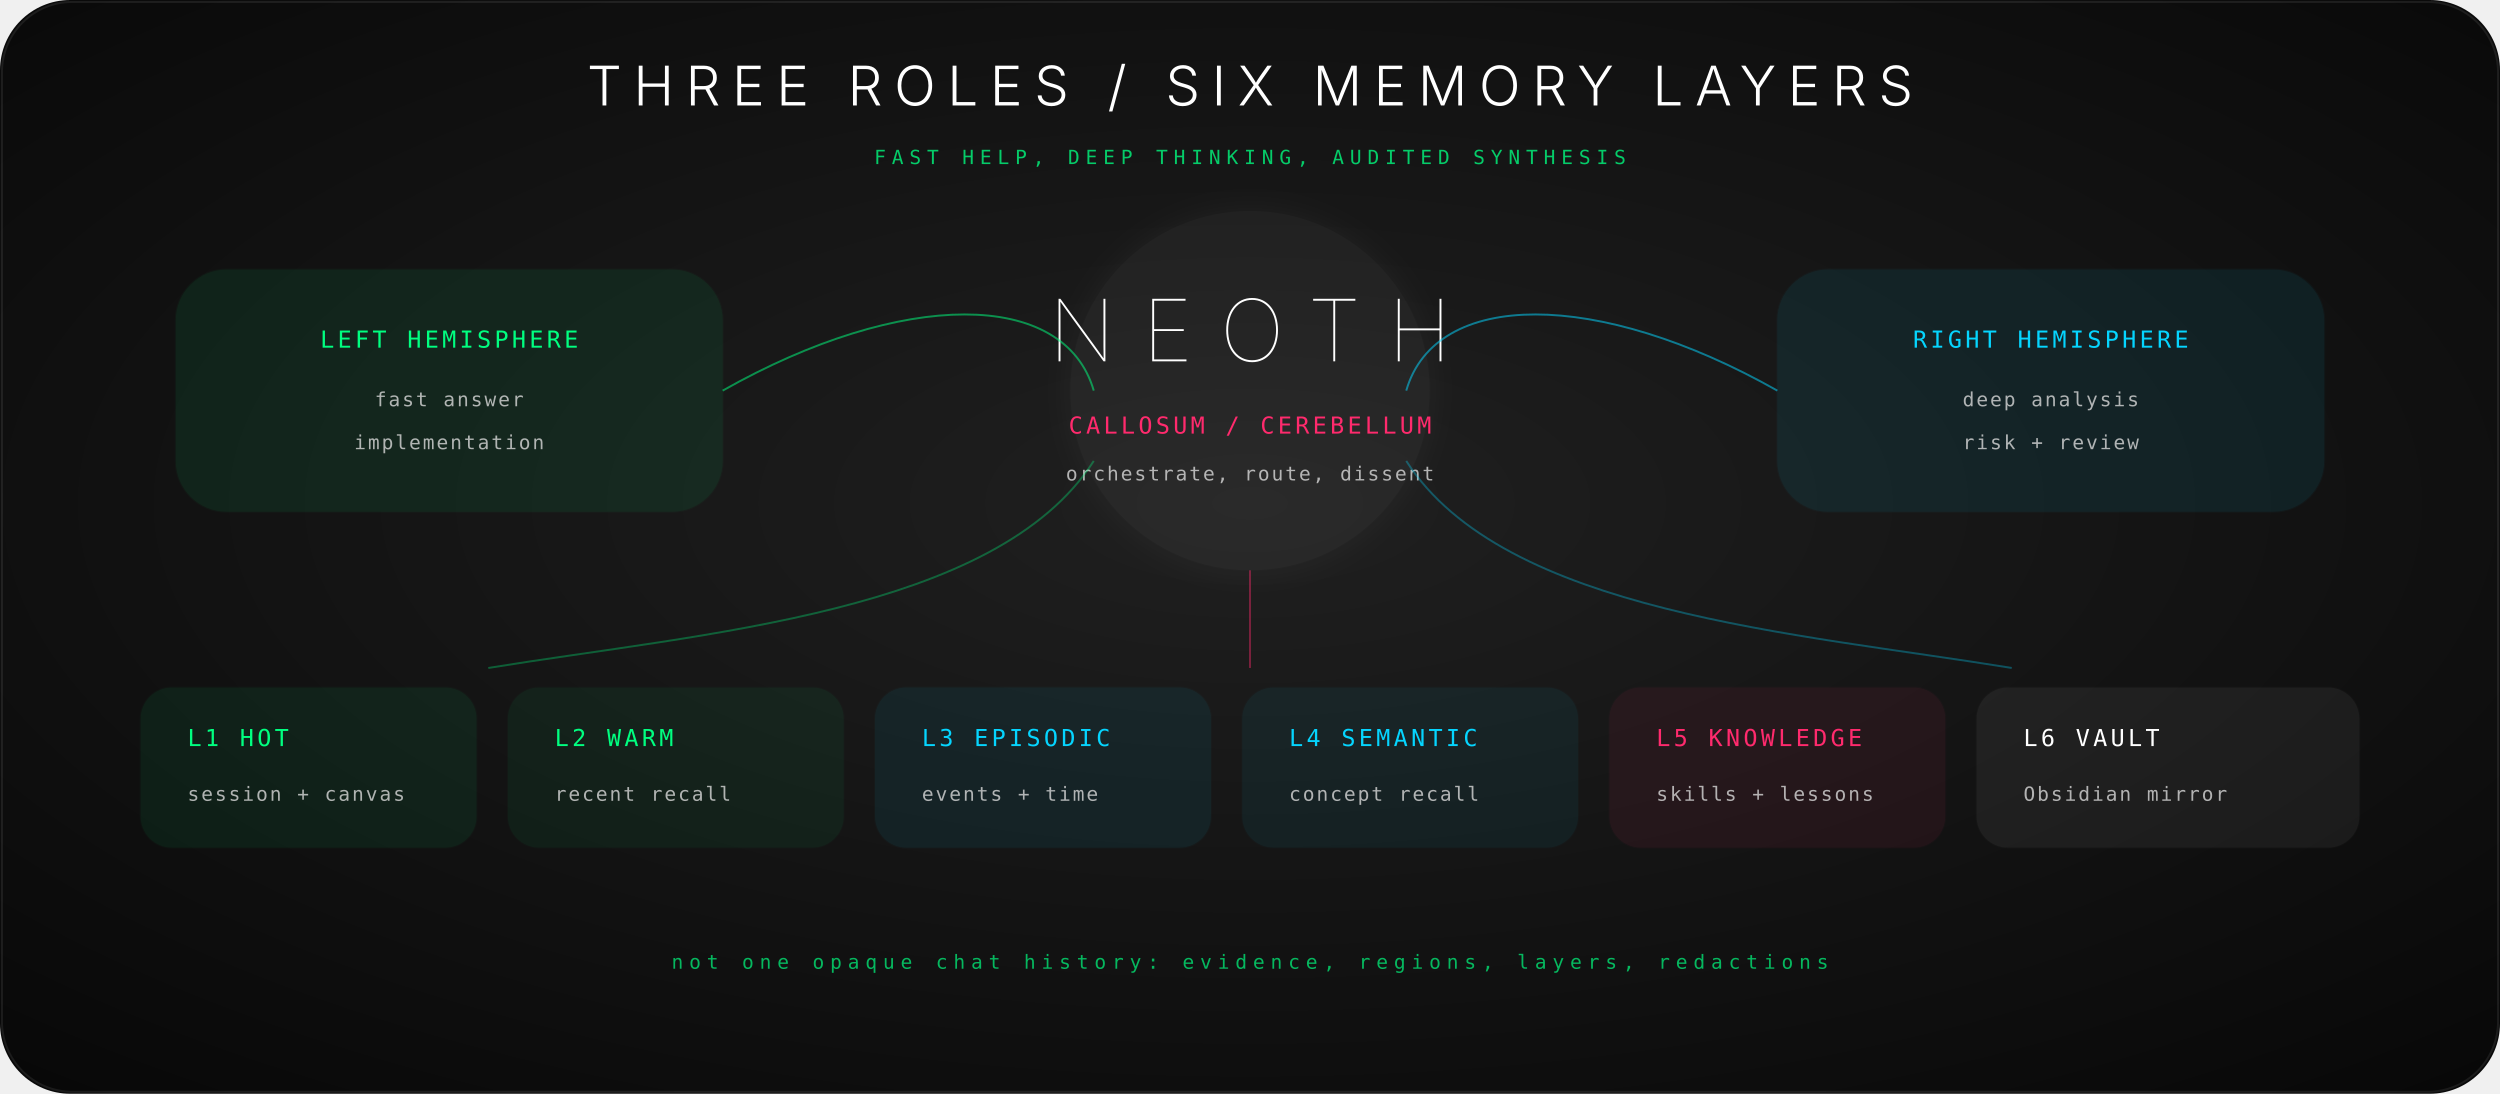
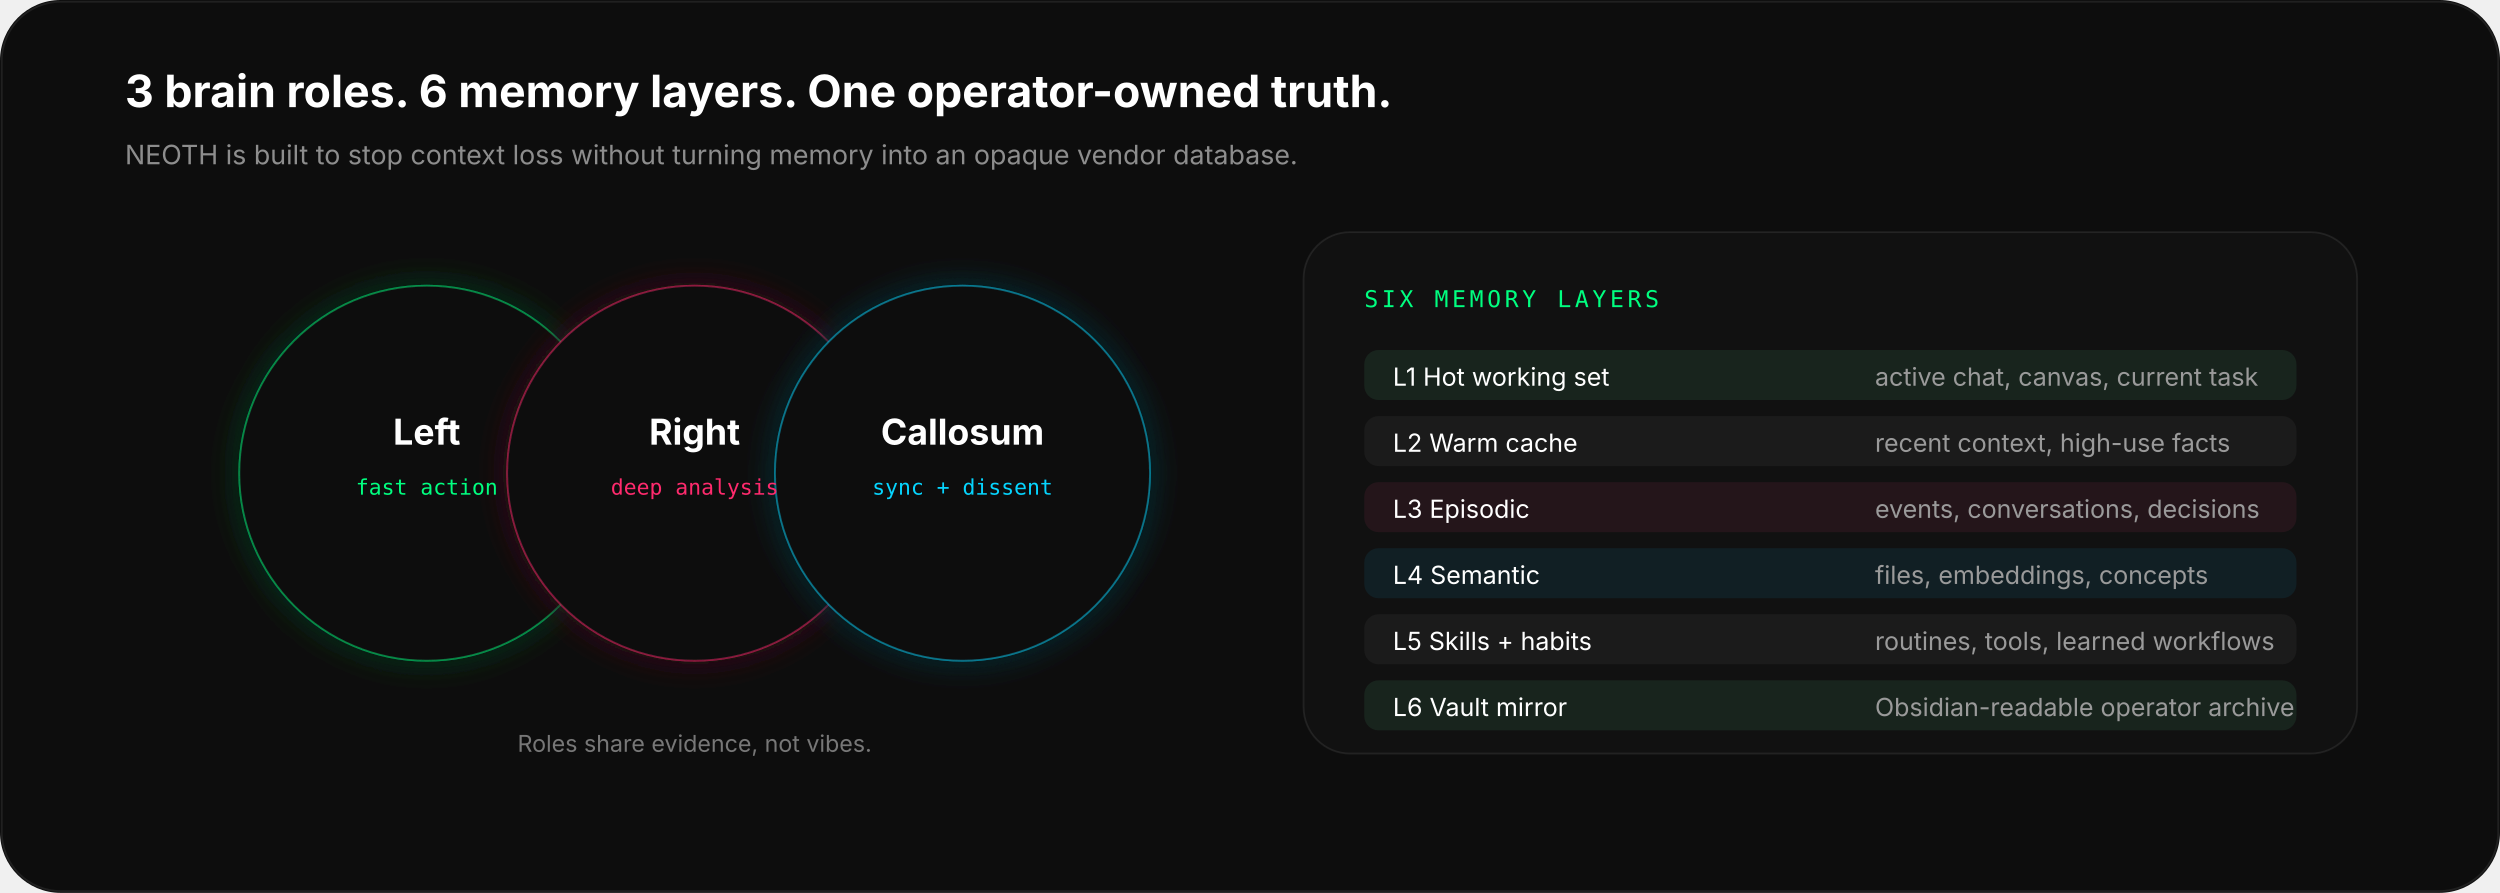
- <svg xmlns="http://www.w3.org/2000/svg" viewBox="0 0 1280 560" width="1280" height="560" preserveAspectRatio="xMidYMid meet" role="img" aria-label="NEOTH three hemispheres and six memory layers">
+ <svg xmlns="http://www.w3.org/2000/svg" width="1400" height="500" viewBox="0 0 1400 500" fill="none" role="img" aria-labelledby="title desc">
  <defs>
-     <radialGradient id="bg" cx="50%" cy="46%" r="72%">
-       <stop offset="0%" stop-color="#202020" />
-       <stop offset="100%" stop-color="#080808" />
-     </radialGradient>
-     <filter id="glow" x="-30%" y="-30%" width="160%" height="160%">
-       <feGaussianBlur stdDeviation="7" result="b" />
+     <filter id="glow">
+       <feGaussianBlur stdDeviation="8" result="b" />
      <feMerge>
        <feMergeNode in="b" />
        <feMergeNode in="SourceGraphic" />
      </feMerge>
    </filter>
    <style>
-       .sans { font-family: -apple-system, BlinkMacSystemFont, "SF Pro Display", "Segoe UI", system-ui, sans-serif; }
-       .mono { font-family: "JetBrains Mono", "SF Mono", Consolas, monospace; }
-       .title { font-size: 28px; font-weight: 300; letter-spacing: 6px; fill: #fff; }
-       .label { font-size: 12px; letter-spacing: 1.7px; }
-       .small { font-size: 10px; letter-spacing: 1px; fill: #d8d8d8; opacity: .8; }
+       .sans{font-family:Inter,ui-sans-serif,system-ui,-apple-system,Segoe UI,sans-serif}
+       .mono{font-family:ui-monospace,SFMono-Regular,Menlo,Consolas,monospace}
    </style>
  </defs>
-   <rect width="1280" height="560" rx="36" fill="url(#bg)" />
-   <rect x="1" y="1" width="1278" height="558" rx="36" fill="none" stroke="#fff" stroke-opacity=".08" />
-   <text x="640" y="54" class="sans title" text-anchor="middle">THREE ROLES / SIX MEMORY LAYERS</text>
-   <text x="640" y="84" class="mono" font-size="10" letter-spacing="3" fill="#00ff80" text-anchor="middle" opacity=".78">FAST HELP, DEEP THINKING, AUDITED SYNTHESIS</text>
-   <g class="mono" text-anchor="middle">
-     <rect x="90" y="138" width="280" height="124" rx="26" fill="#00ff80" opacity=".075" stroke="#00ff80" stroke-opacity=".34" />
-     <text x="230" y="178" class="label" fill="#00ff80">LEFT HEMISPHERE</text>
-     <text x="230" y="208" class="small">fast answer</text>
-     <text x="230" y="230" class="small">implementation</text>
-     <rect x="910" y="138" width="280" height="124" rx="26" fill="#05d5ff" opacity=".075" stroke="#05d5ff" stroke-opacity=".34" />
-     <text x="1050" y="178" class="label" fill="#05d5ff">RIGHT HEMISPHERE</text>
-     <text x="1050" y="208" class="small">deep analysis</text>
-     <text x="1050" y="230" class="small">risk + review</text>
-     <circle cx="640" cy="200" r="92" fill="#fff" opacity=".045" stroke="#fff" stroke-opacity=".16" filter="url(#glow)" />
-     <text x="640" y="185" class="sans" font-size="44" font-weight="100" letter-spacing="14" fill="#fff">NEOTH</text>
-     <text x="640" y="222" class="label" fill="#ff2a6d">CALLOSUM / CEREBELLUM</text>
-     <text x="640" y="246" class="small">orchestrate, route, dissent</text>
+   <rect width="1400" height="500" rx="34" fill="#0d0d0d" />
+   <rect x="1" y="1" width="1398" height="498" rx="33" stroke="white" stroke-opacity=".08" />
+   <text x="70" y="60" fill="white" class="sans" font-size="25" font-weight="700">3 brain roles. 6 memory layers. One operator-owned truth.</text>
+   <text x="70" y="92" fill="#8d8d8d" class="sans" font-size="15">NEOTH is built to stop context loss without turning memory into an opaque vendor database.</text>
+   <g transform="translate(84 145)">
+     <circle cx="155" cy="120" r="105" fill="#101010" stroke="#00ff80" stroke-opacity=".45" filter="url(#glow)" />
+     <circle cx="305" cy="120" r="105" fill="#101010" stroke="#ff2a6d" stroke-opacity=".45" filter="url(#glow)" />
+     <circle cx="455" cy="120" r="105" fill="#101010" stroke="#05d5ff" stroke-opacity=".45" filter="url(#glow)" />
+     <text x="155" y="104" text-anchor="middle" fill="white" class="sans" font-size="20" font-weight="700">Left</text>
+     <text x="155" y="132" text-anchor="middle" fill="#00ff80" class="mono" font-size="12">fast action</text>
+     <text x="305" y="104" text-anchor="middle" fill="white" class="sans" font-size="20" font-weight="700">Right</text>
+     <text x="305" y="132" text-anchor="middle" fill="#ff2a6d" class="mono" font-size="12">deep analysis</text>
+     <text x="455" y="104" text-anchor="middle" fill="white" class="sans" font-size="20" font-weight="700">Callosum</text>
+     <text x="455" y="132" text-anchor="middle" fill="#05d5ff" class="mono" font-size="12">sync + dissent</text>
+     <text x="305" y="276" text-anchor="middle" fill="#777" class="sans" font-size="13">Roles share evidence, not vibes.</text>
  </g>
-   <path d="M370,200 C462,148 545,148 560,200" fill="none" stroke="#00ff80" stroke-opacity=".52" />
-   <path d="M910,200 C818,148 735,148 720,200" fill="none" stroke="#05d5ff" stroke-opacity=".52" />
-   <path d="M560,236 C510,314 360,324 250,342" fill="none" stroke="#00ff80" stroke-opacity=".32" />
-   <path d="M720,236 C770,314 920,324 1030,342" fill="none" stroke="#05d5ff" stroke-opacity=".32" />
-   <path d="M640,292 L640,342" stroke="#ff2a6d" stroke-opacity=".42" />
-   <g class="mono">
-     <rect x="72" y="352" width="172" height="82" rx="16" fill="#00ff80" opacity=".07" stroke="#00ff80" stroke-opacity=".26" />
-     <text x="96" y="382" class="label" fill="#00ff80">L1 HOT</text>
-     <text x="96" y="410" class="small">session + canvas</text>
-     <rect x="260" y="352" width="172" height="82" rx="16" fill="#00ff80" opacity=".055" stroke="#00ff80" stroke-opacity=".2" />
-     <text x="284" y="382" class="label" fill="#00ff80">L2 WARM</text>
-     <text x="284" y="410" class="small">recent recall</text>
-     <rect x="448" y="352" width="172" height="82" rx="16" fill="#05d5ff" opacity=".07" stroke="#05d5ff" stroke-opacity=".26" />
-     <text x="472" y="382" class="label" fill="#05d5ff">L3 EPISODIC</text>
-     <text x="472" y="410" class="small">events + time</text>
-     <rect x="636" y="352" width="172" height="82" rx="16" fill="#05d5ff" opacity=".055" stroke="#05d5ff" stroke-opacity=".2" />
-     <text x="660" y="382" class="label" fill="#05d5ff">L4 SEMANTIC</text>
-     <text x="660" y="410" class="small">concept recall</text>
-     <rect x="824" y="352" width="172" height="82" rx="16" fill="#ff2a6d" opacity=".07" stroke="#ff2a6d" stroke-opacity=".26" />
-     <text x="848" y="382" class="label" fill="#ff2a6d">L5 KNOWLEDGE</text>
-     <text x="848" y="410" class="small">skills + lessons</text>
-     <rect x="1012" y="352" width="196" height="82" rx="16" fill="#fff" opacity=".055" stroke="#fff" stroke-opacity=".18" />
-     <text x="1036" y="382" class="label" fill="#fff">L6 VAULT</text>
-     <text x="1036" y="410" class="small">Obsidian mirror</text>
+   <g transform="translate(730 130)">
+     <rect x="0" y="0" width="590" height="292" rx="26" fill="#111" stroke="white" stroke-opacity=".08" />
+     <text x="34" y="42" fill="#00ff80" class="mono" font-size="13" letter-spacing="2">SIX MEMORY LAYERS</text>
+     <g class="sans" font-size="14">
+       <rect x="34" y="66" width="522" height="28" rx="8" fill="#18241d" />
+       <text x="50" y="86" fill="white">L1 Hot working set</text>
+       <text x="320" y="86" fill="#9a9a9a">active chat, canvas, current task</text>
+       <rect x="34" y="103" width="522" height="28" rx="8" fill="#1b1b1b" />
+       <text x="50" y="123" fill="white">L2 Warm cache</text>
+       <text x="320" y="123" fill="#9a9a9a">recent context, high-use facts</text>
+       <rect x="34" y="140" width="522" height="28" rx="8" fill="#24151a" />
+       <text x="50" y="160" fill="white">L3 Episodic</text>
+       <text x="320" y="160" fill="#9a9a9a">events, conversations, decisions</text>
+       <rect x="34" y="177" width="522" height="28" rx="8" fill="#111f24" />
+       <text x="50" y="197" fill="white">L4 Semantic</text>
+       <text x="320" y="197" fill="#9a9a9a">files, embeddings, concepts</text>
+       <rect x="34" y="214" width="522" height="28" rx="8" fill="#1b1b1b" />
+       <text x="50" y="234" fill="white">L5 Skills + habits</text>
+       <text x="320" y="234" fill="#9a9a9a">routines, tools, learned workflows</text>
+       <rect x="34" y="251" width="522" height="28" rx="8" fill="#18241d" />
+       <text x="50" y="271" fill="white">L6 Vault mirror</text>
+       <text x="320" y="271" fill="#9a9a9a">Obsidian-readable operator archive</text>
+     </g>
  </g>
-   <text x="640" y="496" class="mono" font-size="10" letter-spacing="3" fill="#00ff80" opacity=".7" text-anchor="middle">not one opaque chat history: evidence, regions, layers, redactions</text>
</svg>
